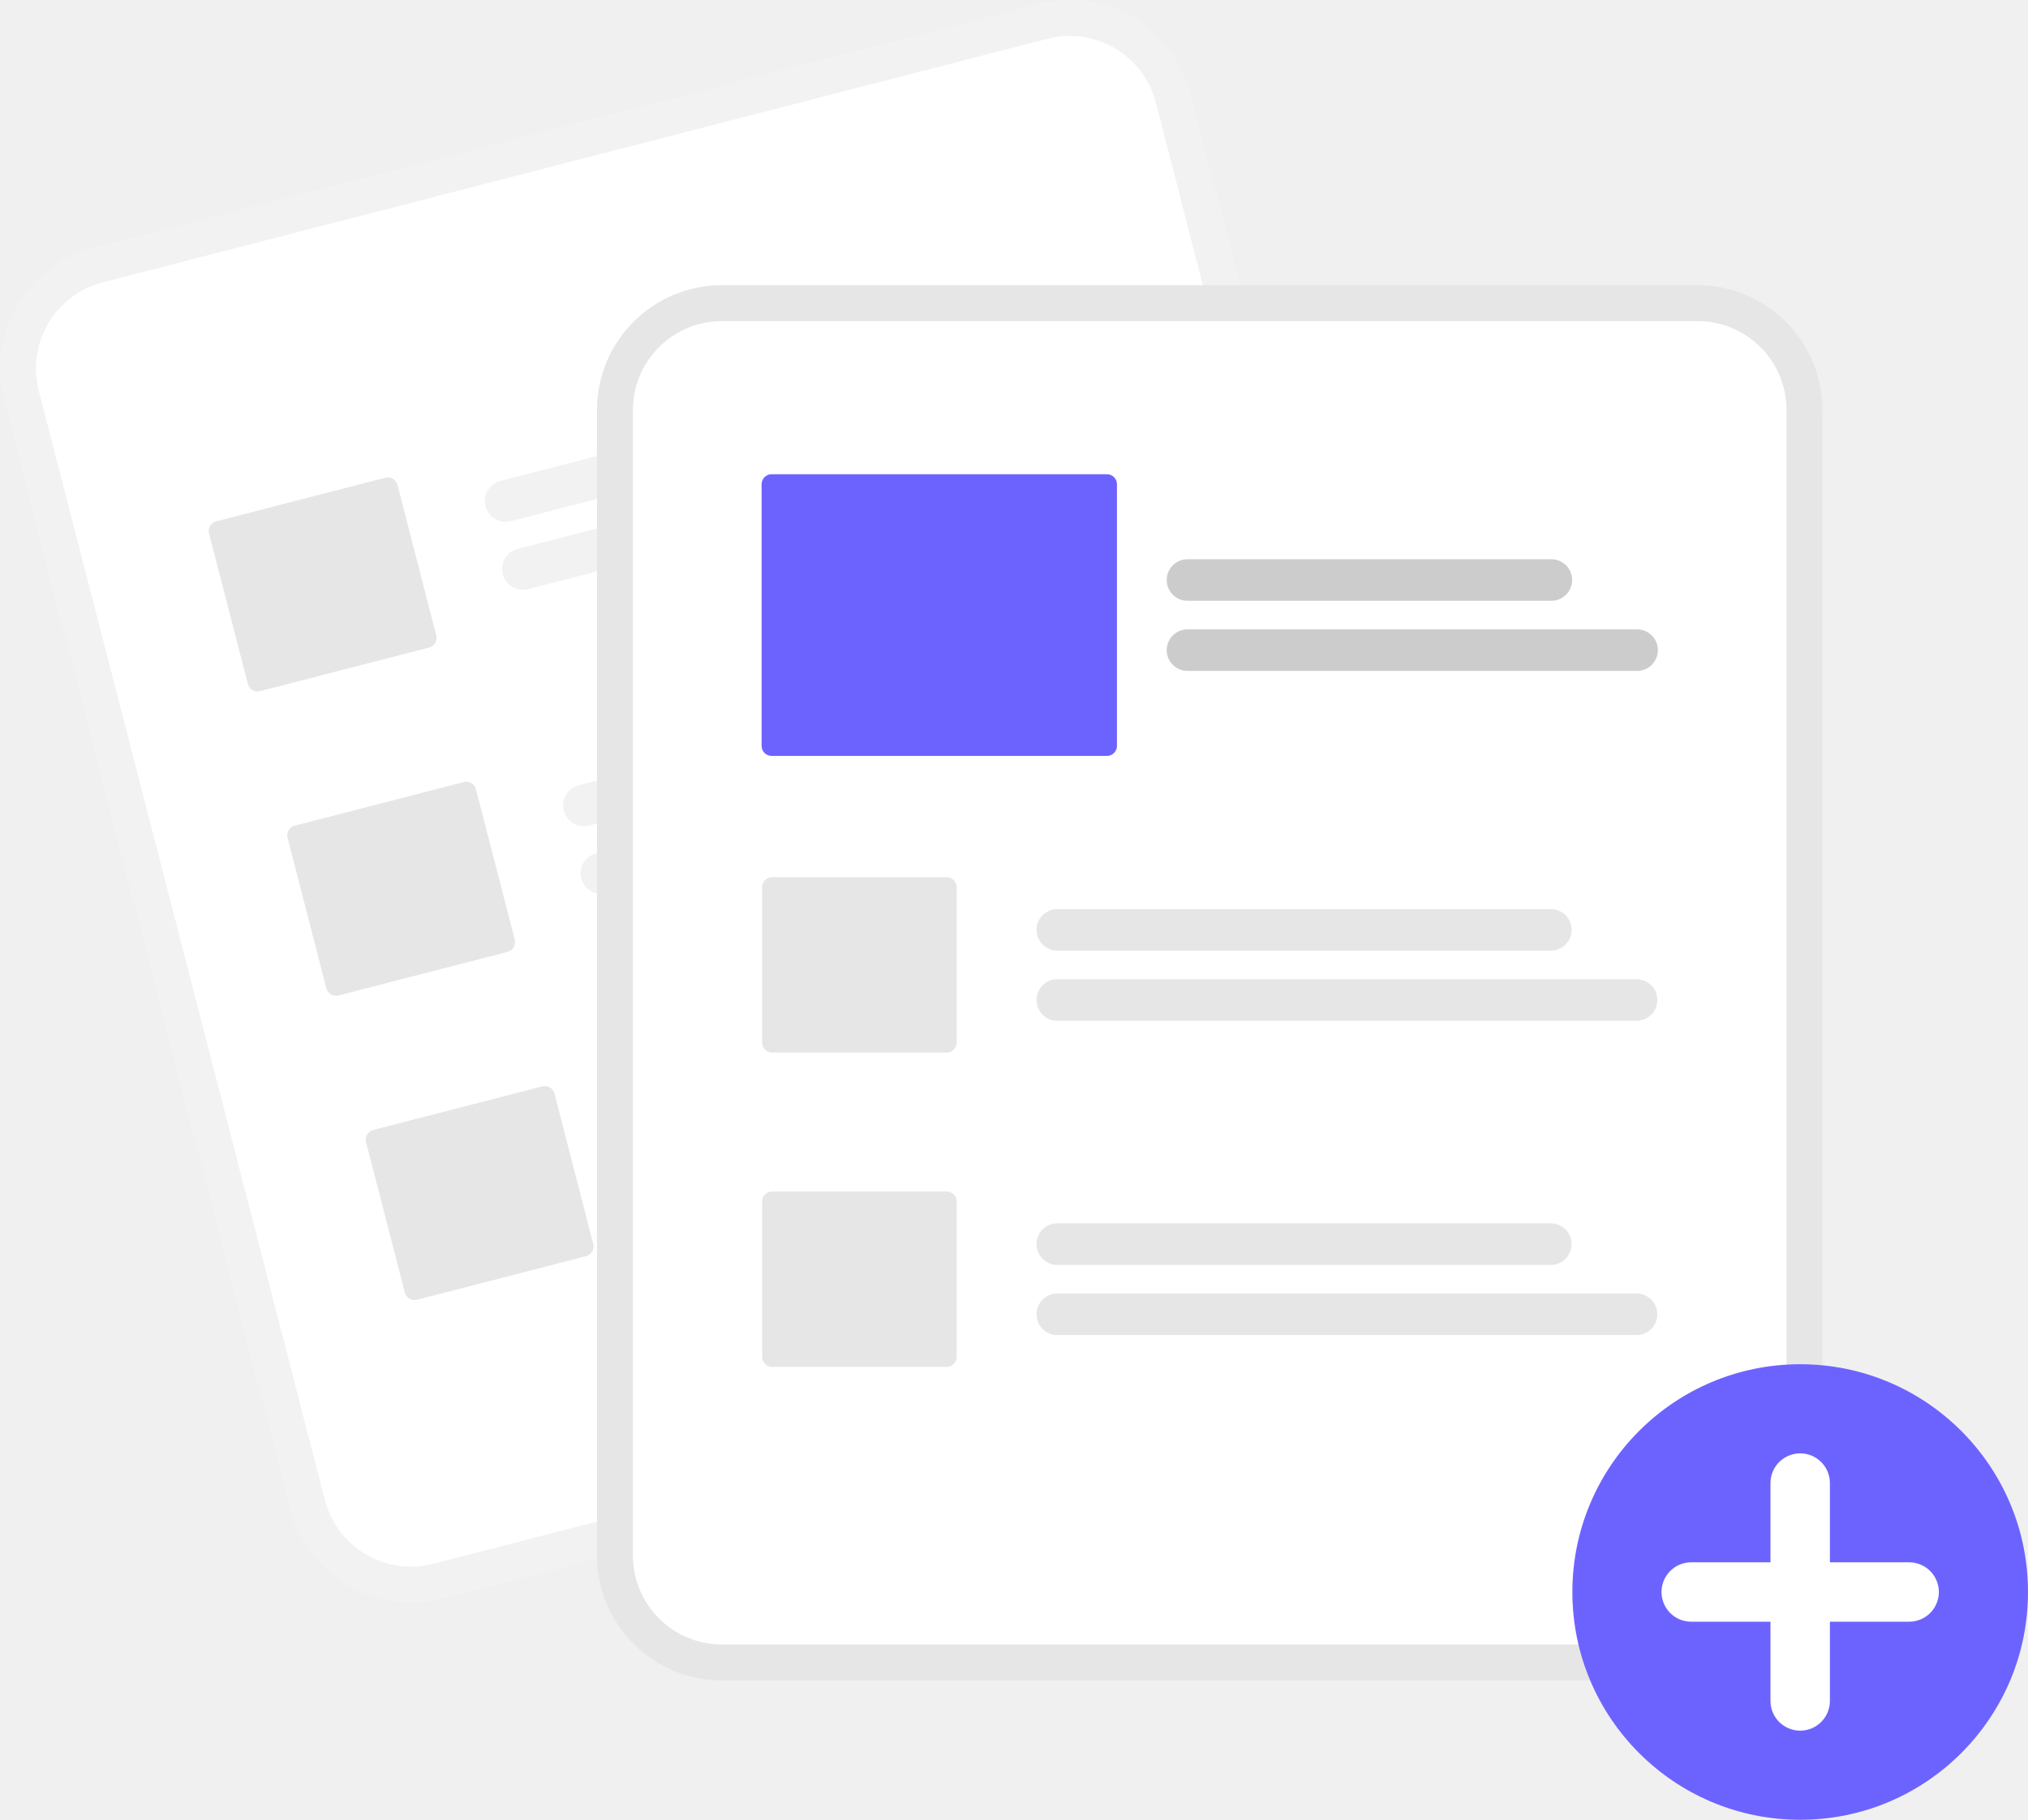
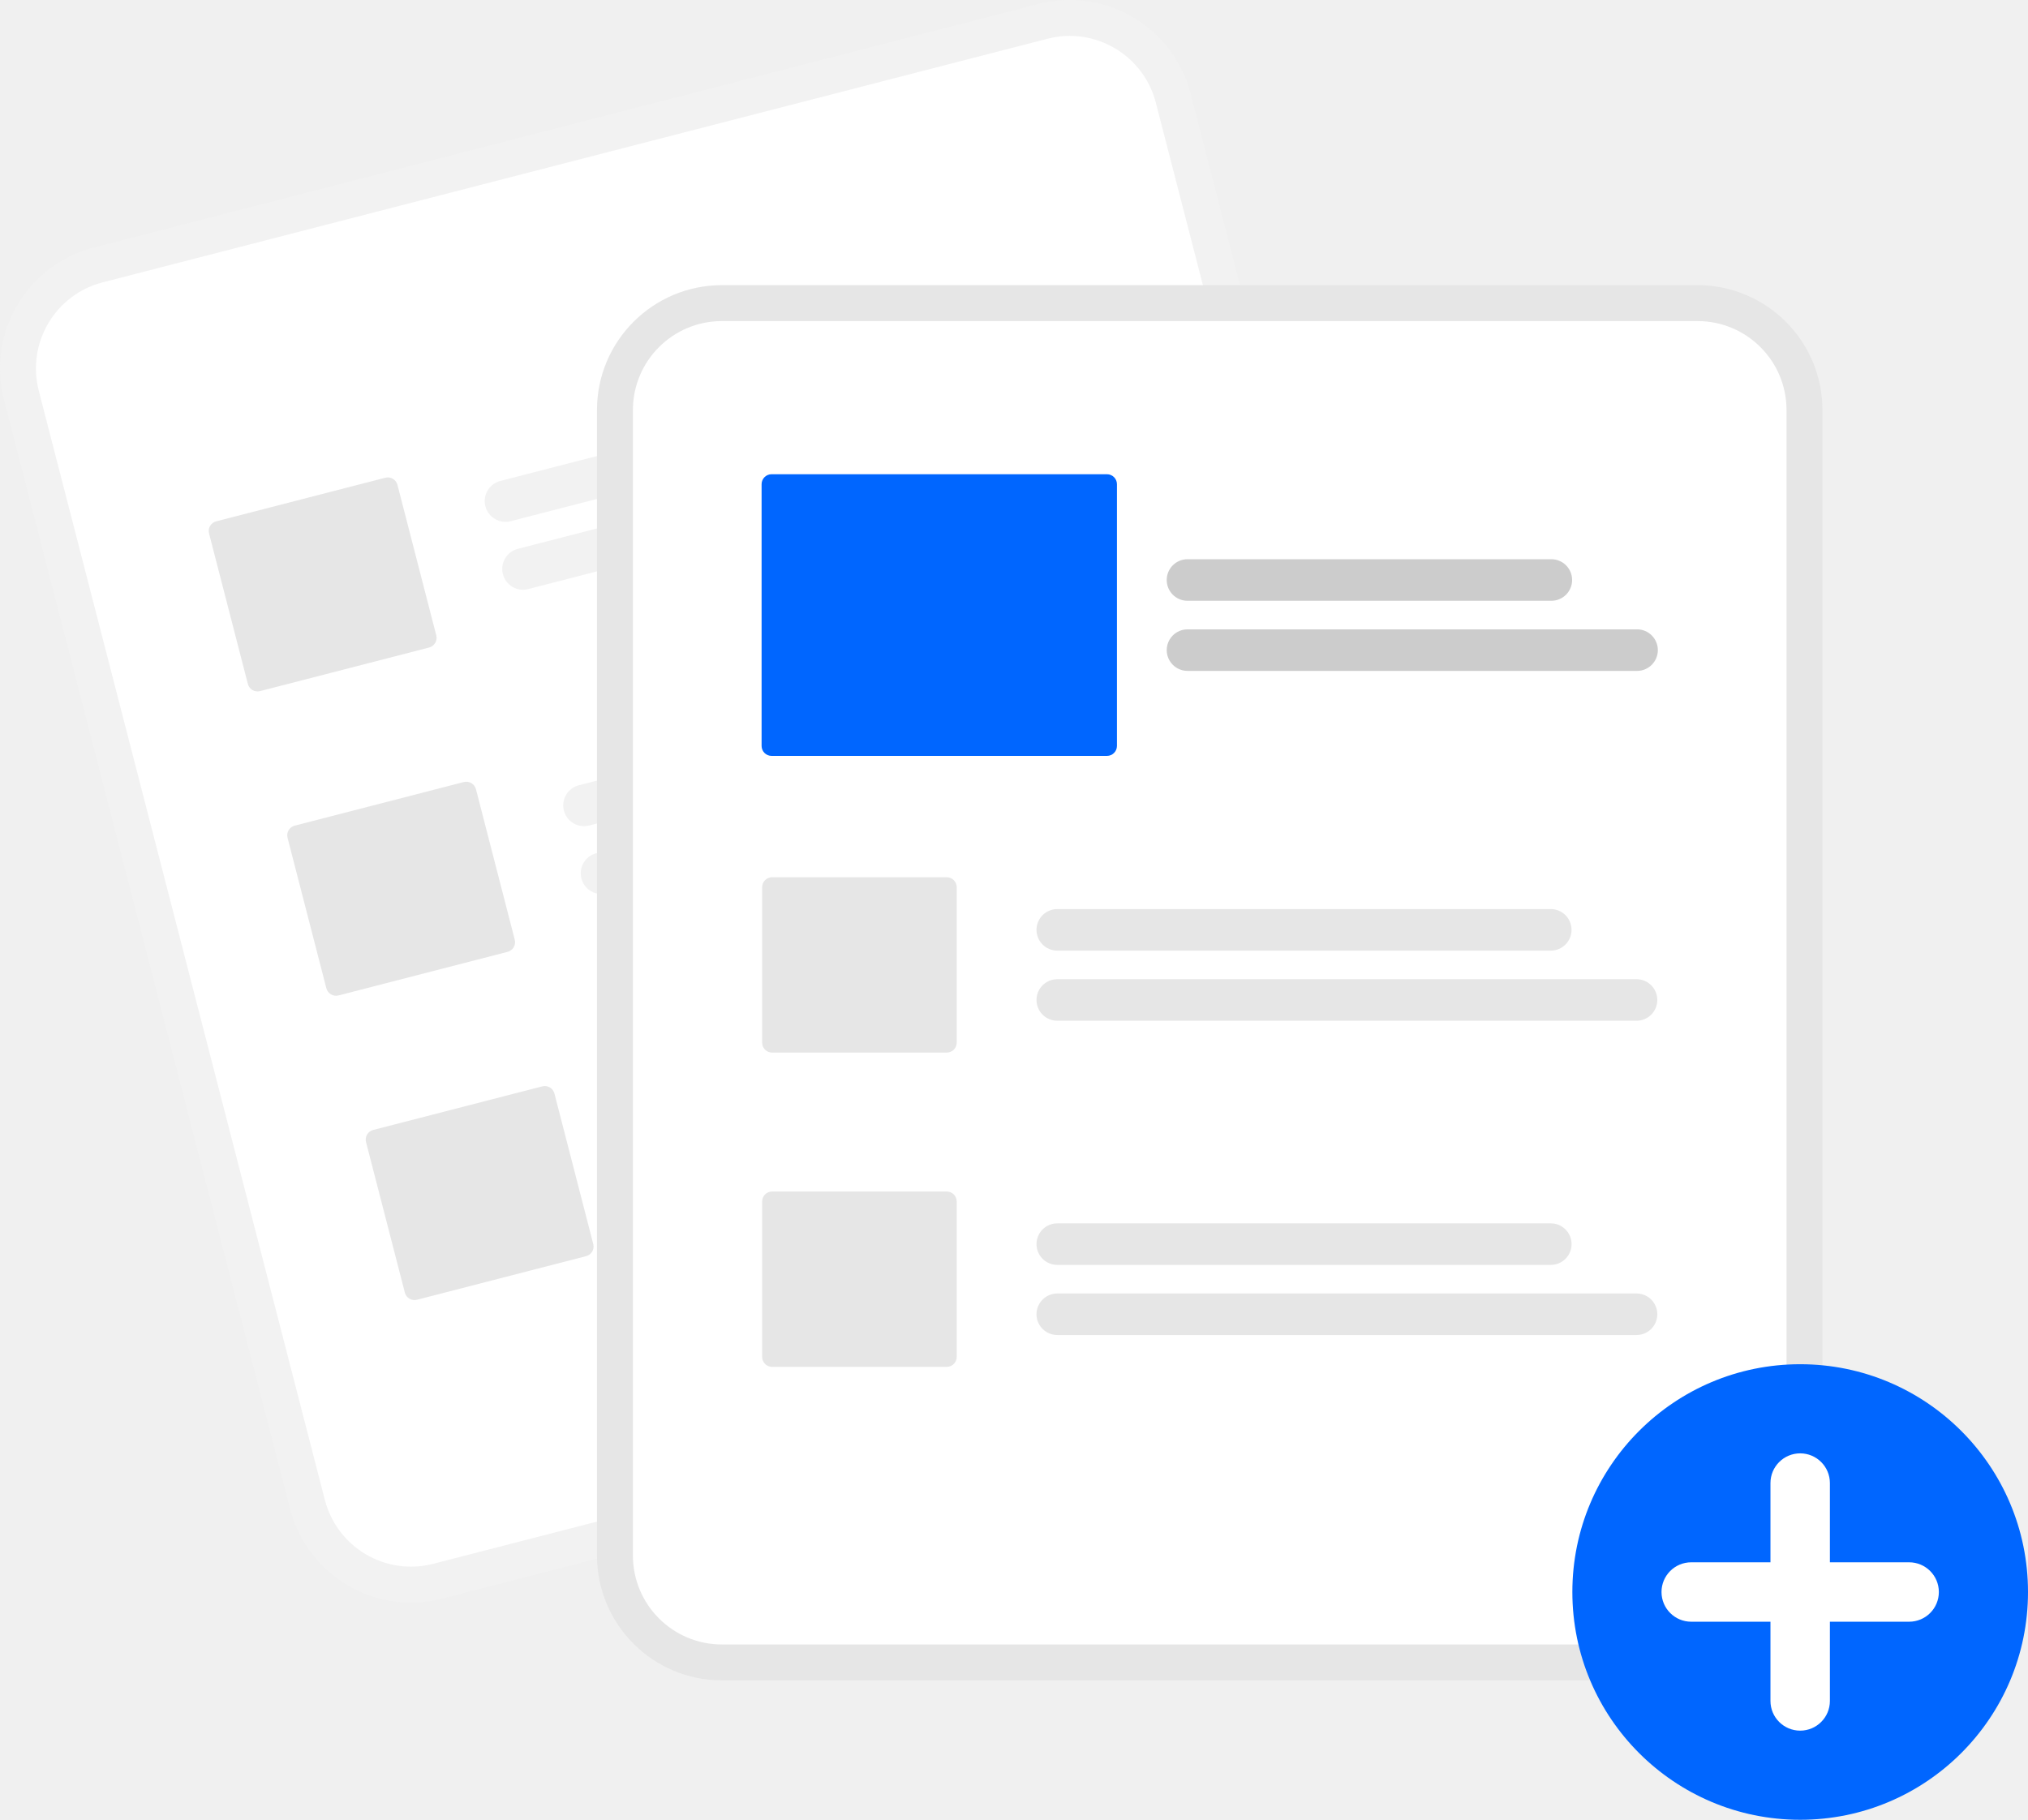
- <svg xmlns="http://www.w3.org/2000/svg" id="a14aeead-7a51-49c7-9dde-c662f5733ecb" data-name="Layer 1" width="782.044" height="701.88" viewBox="0 0 782.044 701.88">
-   <path d="M609.488,100.59l-25.446,6.562L270.537,187.999,245.091,194.561A48.179,48.179,0,0,0,210.508,253.179L320.849,681.056a48.179,48.179,0,0,0,58.618,34.583l.066-.017,364.265-93.937.066-.017a48.179,48.179,0,0,0,34.583-58.618l-110.341-427.877A48.179,48.179,0,0,0,609.488,100.59Z" transform="translate(-208.9778 -99.05999)" fill="#f2f2f2" />
-   <path d="M612.948,114.005l-30.139,7.772L278.69,200.204l-30.139,7.772a34.309,34.309,0,0,0-24.628,41.743l110.341,427.877a34.309,34.309,0,0,0,41.743,24.627l.066-.017,364.265-93.937.066-.017a34.309,34.309,0,0,0,24.627-41.743l-110.341-427.877A34.309,34.309,0,0,0,612.948,114.005Z" transform="translate(-208.9778 -99.05999)" fill="#fff" />
-   <path d="M590.19,252.563,405.917,300.084a8.014,8.014,0,0,1-4.002-15.52l184.273-47.52A8.014,8.014,0,0,1,590.19,252.563Z" transform="translate(-208.9778 -99.05999)" fill="#f2f2f2" />
-   <path d="M628.955,270.499,412.671,326.274a8.014,8.014,0,1,1-4.002-15.52l216.284-55.775a8.014,8.014,0,0,1,4.002,15.52Z" transform="translate(-208.9778 -99.05999)" fill="#f2f2f2" />
-   <path d="M620.458,369.937l-184.273,47.52a8.014,8.014,0,1,1-4.002-15.52l184.273-47.52a8.014,8.014,0,1,1,4.002,15.52Z" transform="translate(-208.9778 -99.05999)" fill="#f2f2f2" />
-   <path d="M659.223,387.873l-216.284,55.775a8.014,8.014,0,1,1-4.002-15.52l216.284-55.775a8.014,8.014,0,0,1,4.002,15.52Z" transform="translate(-208.9778 -99.05999)" fill="#f2f2f2" />
-   <path d="M650.727,487.31l-184.273,47.52a8.014,8.014,0,0,1-4.002-15.52l184.273-47.52a8.014,8.014,0,0,1,4.002,15.52Z" transform="translate(-208.9778 -99.05999)" fill="#f2f2f2" />
-   <path d="M689.492,505.246l-216.284,55.775a8.014,8.014,0,1,1-4.002-15.52l216.284-55.775a8.014,8.014,0,0,1,4.002,15.52Z" transform="translate(-208.9778 -99.05999)" fill="#f2f2f2" />
-   <path d="M374.459,348.809l-65.212,16.817a3.847,3.847,0,0,1-4.681-2.761L289.596,304.816a3.847,3.847,0,0,1,2.761-4.681l65.212-16.817a3.847,3.847,0,0,1,4.681,2.761l14.969,58.048A3.847,3.847,0,0,1,374.459,348.809Z" transform="translate(-208.9778 -99.05999)" fill="#e6e6e6" />
-   <path d="M404.727,466.182l-65.212,16.817a3.847,3.847,0,0,1-4.681-2.761l-14.969-58.048A3.847,3.847,0,0,1,322.626,417.509l65.212-16.817a3.847,3.847,0,0,1,4.681,2.761l14.969,58.048A3.847,3.847,0,0,1,404.727,466.182Z" transform="translate(-208.9778 -99.05999)" fill="#e6e6e6" />
-   <path d="M434.995,583.556l-65.212,16.817a3.847,3.847,0,0,1-4.681-2.761l-14.969-58.048a3.847,3.847,0,0,1,2.761-4.681l65.212-16.817a3.847,3.847,0,0,1,4.681,2.761l14.969,58.048A3.847,3.847,0,0,1,434.995,583.556Z" transform="translate(-208.9778 -99.05999)" fill="#e6e6e6" />
-   <path d="M863.636,209.052H487.318a48.179,48.179,0,0,0-48.125,48.125V699.053a48.179,48.179,0,0,0,48.125,48.125H863.636a48.179,48.179,0,0,0,48.125-48.125V257.177A48.179,48.179,0,0,0,863.636,209.052Z" transform="translate(-208.9778 -99.05999)" fill="#e6e6e6" />
-   <path d="M863.637,222.906H487.318a34.309,34.309,0,0,0-34.271,34.271V699.053a34.309,34.309,0,0,0,34.271,34.271H863.637a34.309,34.309,0,0,0,34.271-34.271V257.177A34.309,34.309,0,0,0,863.637,222.906Z" transform="translate(-208.9778 -99.05999)" fill="#fff" />
-   <circle cx="694.194" cy="614.03" r="87.85" fill="#6c63ff" />
-   <path d="M945.187,701.631H914.631V671.074a11.459,11.459,0,0,0-22.918,0v30.557H861.156a11.459,11.459,0,0,0,0,22.918h30.557V755.105a11.459,11.459,0,1,0,22.918,0V724.548h30.557a11.459,11.459,0,0,0,0-22.918Z" transform="translate(-208.9778 -99.05999)" fill="#fff" />
-   <path d="M807.001,465.716H616.699a8.014,8.014,0,1,1,0-16.028H807.001a8.014,8.014,0,0,1,0,16.028Z" transform="translate(-208.9778 -99.05999)" fill="#e6e6e6" />
-   <path d="M840.059,492.763H616.699a8.014,8.014,0,1,1,0-16.028H840.059a8.014,8.014,0,1,1,0,16.028Z" transform="translate(-208.9778 -99.05999)" fill="#e6e6e6" />
-   <path d="M807.001,586.929H616.699a8.014,8.014,0,1,1,0-16.028H807.001a8.014,8.014,0,0,1,0,16.028Z" transform="translate(-208.9778 -99.05999)" fill="#e6e6e6" />
-   <path d="M840.059,613.977H616.699a8.014,8.014,0,1,1,0-16.028H840.059a8.014,8.014,0,1,1,0,16.028Z" transform="translate(-208.9778 -99.05999)" fill="#e6e6e6" />
-   <path d="M574.07,505.042H506.724a3.847,3.847,0,0,1-3.843-3.843V441.252a3.847,3.847,0,0,1,3.843-3.843h67.346a3.847,3.847,0,0,1,3.843,3.843v59.947A3.847,3.847,0,0,1,574.07,505.042Z" transform="translate(-208.9778 -99.05999)" fill="#e6e6e6" />
-   <path d="M574.07,626.255H506.724a3.847,3.847,0,0,1-3.843-3.843V562.465a3.847,3.847,0,0,1,3.843-3.843h67.346a3.847,3.847,0,0,1,3.843,3.843v59.947A3.847,3.847,0,0,1,574.07,626.255Z" transform="translate(-208.9778 -99.05999)" fill="#e6e6e6" />
-   <path d="M807.212,330.781H666.91a8.014,8.014,0,0,1,0-16.028H807.212a8.014,8.014,0,0,1,0,16.028Z" transform="translate(-208.9778 -99.05999)" fill="#ccc" />
-   <path d="M840.27,357.829H666.91a8.014,8.014,0,1,1,0-16.028h173.36a8.014,8.014,0,0,1,0,16.028Z" transform="translate(-208.9778 -99.05999)" fill="#ccc" />
-   <path d="M635.859,390.607H506.513a3.847,3.847,0,0,1-3.843-3.843V285.817a3.847,3.847,0,0,1,3.843-3.843H635.859a3.847,3.847,0,0,1,3.843,3.843V386.764A3.847,3.847,0,0,1,635.859,390.607Z" transform="translate(-208.9778 -99.05999)" fill="#6c63ff" />
+ <svg xmlns="http://www.w3.org/2000/svg" style="isolation:isolate" viewBox="100 528.027 159.333 143" width="159.333pt" height="143pt">
+   <g>
+     <path d=" M 181.599 528.337 L 176.414 529.674 L 112.541 546.146 L 107.357 547.483 C 102.117 548.841 98.965 554.183 100.311 559.426 L 122.791 646.602 C 124.149 651.841 129.492 654.993 134.734 653.648 L 134.748 653.644 L 208.963 634.506 L 208.977 634.502 C 214.216 633.145 217.368 627.802 216.023 622.559 L 193.542 535.383 C 192.184 530.144 186.841 526.992 181.599 528.337 Z " fill="rgb(242,242,242)" />
+     <path d=" M 182.304 531.071 L 176.163 532.654 L 114.202 548.633 L 108.061 550.216 C 104.33 551.183 102.085 554.988 103.044 558.721 L 125.525 645.897 C 126.491 649.628 130.296 651.873 134.029 650.914 L 134.043 650.911 L 208.258 631.772 L 208.272 631.769 C 212.003 630.802 214.248 626.997 213.289 623.264 L 190.808 536.088 C 189.842 532.357 186.037 530.112 182.304 531.071 L 182.304 531.071 Z " fill="rgb(255,255,255)" />
+     <path d=" M 177.667 559.3 L 140.123 568.982 C 139.25 569.207 138.36 568.682 138.134 567.809 C 137.909 566.936 138.435 566.045 139.308 565.82 L 176.852 556.138 C 177.724 555.914 178.614 556.439 178.839 557.312 C 179.064 558.185 178.54 559.075 177.667 559.3 L 177.667 559.3 Z " fill="rgb(242,242,242)" />
+     <path d=" M 185.565 562.955 L 141.499 574.318 C 140.626 574.544 139.736 574.018 139.511 573.145 C 139.285 572.272 139.811 571.381 140.684 571.156 L 184.75 559.793 C 185.623 559.567 186.513 560.093 186.738 560.966 C 186.964 561.839 186.438 562.73 185.565 562.955 L 185.565 562.955 Z " fill="rgb(242,242,242)" />
+     <path d=" M 183.834 583.214 L 146.29 592.896 C 145.725 593.042 145.126 592.875 144.717 592.459 C 144.308 592.042 144.153 591.439 144.309 590.877 C 144.466 590.315 144.91 589.879 145.475 589.734 L 183.018 580.052 C 183.892 579.827 184.782 580.352 185.007 581.225 C 185.232 582.099 184.707 582.989 183.834 583.214 L 183.834 583.214 Z " fill="rgb(242,242,242)" />
+     <path d=" M 191.732 586.868 L 147.666 598.232 C 147.101 598.378 146.502 598.211 146.093 597.795 C 145.684 597.378 145.529 596.776 145.685 596.214 C 145.842 595.652 146.286 595.216 146.851 595.07 L 190.916 583.706 C 191.79 583.481 192.68 584.006 192.905 584.88 C 193.13 585.753 192.605 586.643 191.732 586.868 L 191.732 586.868 Z " fill="rgb(242,242,242)" />
+     <path d=" M 190.001 607.128 L 152.457 616.81 C 151.584 617.034 150.694 616.509 150.469 615.636 C 150.244 614.763 150.769 613.873 151.642 613.648 L 189.185 603.966 C 190.059 603.741 190.949 604.266 191.174 605.139 C 191.399 606.012 190.874 606.903 190.001 607.128 L 190.001 607.128 Z " fill="rgb(242,242,242)" />
+     <path d=" M 197.899 610.782 L 153.833 622.146 C 153.268 622.292 152.668 622.126 152.259 621.709 C 151.85 621.293 151.694 620.689 151.851 620.127 C 152.007 619.565 152.452 619.129 153.018 618.984 L 197.083 607.62 C 197.957 607.395 198.847 607.92 199.072 608.793 C 199.297 609.667 198.772 610.557 197.899 610.782 L 197.899 610.782 Z " fill="rgb(242,242,242)" />
+     <path d=" M 133.714 578.91 L 120.428 582.336 C 120.009 582.443 119.582 582.192 119.474 581.773 L 116.424 569.946 C 116.317 569.528 116.568 569.101 116.987 568.993 L 130.273 565.567 C 130.692 565.459 131.118 565.711 131.227 566.129 L 134.277 577.956 C 134.384 578.375 134.132 578.801 133.714 578.91 L 133.714 578.91 Z " fill="rgb(230,230,230)" />
+     <path d=" M 139.881 602.823 L 126.594 606.25 C 126.176 606.357 125.749 606.105 125.641 605.687 L 122.591 593.86 C 122.483 593.442 122.735 593.015 123.154 592.907 L 136.44 589.48 C 136.859 589.373 137.285 589.624 137.394 590.043 L 140.443 601.87 C 140.551 602.288 140.299 602.715 139.881 602.823 L 139.881 602.823 Z " fill="rgb(230,230,230)" />
+     <path d=" M 146.048 626.737 L 132.761 630.163 C 132.343 630.271 131.916 630.019 131.808 629.601 L 128.758 617.774 C 128.65 617.355 128.902 616.929 129.32 616.82 L 142.607 613.394 C 143.025 613.286 143.452 613.538 143.56 613.957 L 146.61 625.783 C 146.718 626.202 146.466 626.629 146.048 626.737 L 146.048 626.737 Z " fill="rgb(230,230,230)" />
+     <path d=" M 233.379 550.435 L 156.708 550.435 C 151.295 550.442 146.909 554.828 146.903 560.24 L 146.903 650.268 C 146.909 655.681 151.295 660.067 156.708 660.073 L 233.379 660.073 C 238.792 660.067 243.178 655.681 243.184 650.268 L 243.184 560.24 C 243.178 554.828 238.792 550.442 233.379 550.435 L 233.379 550.435 Z " fill="rgb(230,230,230)" />
+     <path d=" M 233.379 553.258 L 156.708 553.258 C 152.853 553.262 149.73 556.386 149.726 560.24 L 149.726 650.268 C 149.73 654.123 152.853 657.246 156.708 657.251 L 233.379 657.251 C 237.234 657.246 240.357 654.123 240.361 650.268 L 240.361 560.24 C 240.357 556.386 237.234 553.262 233.379 553.258 L 233.379 553.258 Z " fill="rgb(255,255,255)" />
+     <circle vector-effect="non-scaling-stroke" cx="241.434" cy="653.128" r="17.899" fill="rgb(0,102,255)" />
+     <path d=" M 249.994 650.794 L 243.769 650.794 L 243.769 644.568 C 243.769 643.279 242.723 642.233 241.434 642.233 C 240.145 642.233 239.099 643.279 239.099 644.568 L 239.099 650.794 L 232.874 650.794 C 231.584 650.794 230.539 651.839 230.539 653.128 C 230.539 654.418 231.584 655.463 232.874 655.463 L 239.099 655.463 L 239.099 661.688 C 239.099 662.978 240.145 664.023 241.434 664.023 C 242.723 664.023 243.769 662.978 243.769 661.688 L 243.769 655.463 L 249.994 655.463 C 251.284 655.463 252.329 654.418 252.329 653.128 C 252.329 651.839 251.284 650.794 249.994 650.794 L 249.994 650.794 Z " fill="rgb(255,255,255)" />
+     <path d=" M 221.84 602.728 L 183.068 602.728 C 182.484 602.729 181.945 602.418 181.652 601.912 C 181.36 601.407 181.36 600.784 181.652 600.278 C 181.945 599.773 182.484 599.462 183.068 599.463 L 221.84 599.463 C 222.741 599.464 223.471 600.194 223.471 601.095 C 223.471 601.996 222.741 602.727 221.84 602.728 L 221.84 602.728 Z " fill="rgb(230,230,230)" />
+     <path d=" M 228.575 608.239 L 183.068 608.239 C 182.484 608.239 181.945 607.928 181.652 607.423 C 181.36 606.918 181.36 606.295 181.652 605.789 C 181.945 605.284 182.484 604.973 183.068 604.973 L 228.575 604.973 C 229.477 604.973 230.208 605.704 230.208 606.606 C 230.208 607.508 229.477 608.239 228.575 608.239 Z " fill="rgb(230,230,230)" />
+     <path d=" M 221.84 627.424 L 183.068 627.424 C 182.484 627.425 181.945 627.114 181.652 626.608 C 181.36 626.103 181.36 625.48 181.652 624.974 C 181.945 624.469 182.484 624.158 183.068 624.159 L 221.84 624.159 C 222.742 624.159 223.473 624.89 223.473 625.791 C 223.473 626.693 222.742 627.424 221.84 627.424 L 221.84 627.424 Z " fill="rgb(230,230,230)" />
+     <path d=" M 228.575 632.935 L 183.068 632.935 C 182.484 632.936 181.945 632.624 181.652 632.119 C 181.36 631.614 181.36 630.991 181.652 630.485 C 181.945 629.98 182.484 629.669 183.068 629.669 L 228.575 629.669 C 229.159 629.669 229.699 629.98 229.991 630.485 C 230.283 630.991 230.283 631.614 229.991 632.119 C 229.699 632.624 229.159 632.936 228.575 632.935 L 228.575 632.935 Z " fill="rgb(230,230,230)" />
+     <path d=" M 174.383 610.74 L 160.662 610.74 C 160.23 610.74 159.879 610.39 159.879 609.958 L 159.879 597.744 C 159.879 597.312 160.23 596.961 160.662 596.961 L 174.383 596.961 C 174.815 596.961 175.165 597.312 175.166 597.744 L 175.166 609.958 C 175.165 610.39 174.815 610.74 174.383 610.74 L 174.383 610.74 Z " fill="rgb(230,230,230)" />
+     <path d=" M 174.383 635.437 L 160.662 635.437 C 160.23 635.436 159.879 635.086 159.879 634.654 L 159.879 622.44 C 159.879 622.008 160.23 621.657 160.662 621.657 L 174.383 621.657 C 174.815 621.657 175.165 622.008 175.166 622.44 L 175.166 634.654 C 175.165 635.086 174.815 635.436 174.383 635.437 L 174.383 635.437 Z " fill="rgb(230,230,230)" />
+     <path d=" M 221.883 575.237 L 193.298 575.237 C 192.396 575.237 191.665 574.506 191.665 573.604 C 191.665 572.702 192.396 571.971 193.298 571.971 L 221.883 571.971 C 222.785 571.971 223.516 572.702 223.516 573.604 C 223.516 574.506 222.785 575.237 221.883 575.237 Z " fill="rgb(204,204,204)" />
+     <path d=" M 228.618 580.747 L 193.298 580.747 C 192.715 580.747 192.176 580.436 191.884 579.931 C 191.592 579.426 191.592 578.803 191.884 578.298 C 192.176 577.793 192.715 577.482 193.298 577.482 L 228.618 577.482 C 229.52 577.482 230.251 578.213 230.251 579.114 C 230.251 580.016 229.52 580.747 228.618 580.747 L 228.618 580.747 Z " fill="rgb(204,204,204)" />
+     <path d=" M 186.972 587.426 L 160.619 587.426 C 160.187 587.425 159.836 587.075 159.836 586.643 L 159.836 566.076 C 159.836 565.643 160.187 565.293 160.619 565.293 L 186.972 565.293 C 187.404 565.293 187.754 565.643 187.755 566.076 L 187.755 586.643 C 187.754 587.075 187.404 587.425 186.972 587.426 L 186.972 587.426 Z " fill="rgb(0,102,255)" />
+   </g>
</svg>
